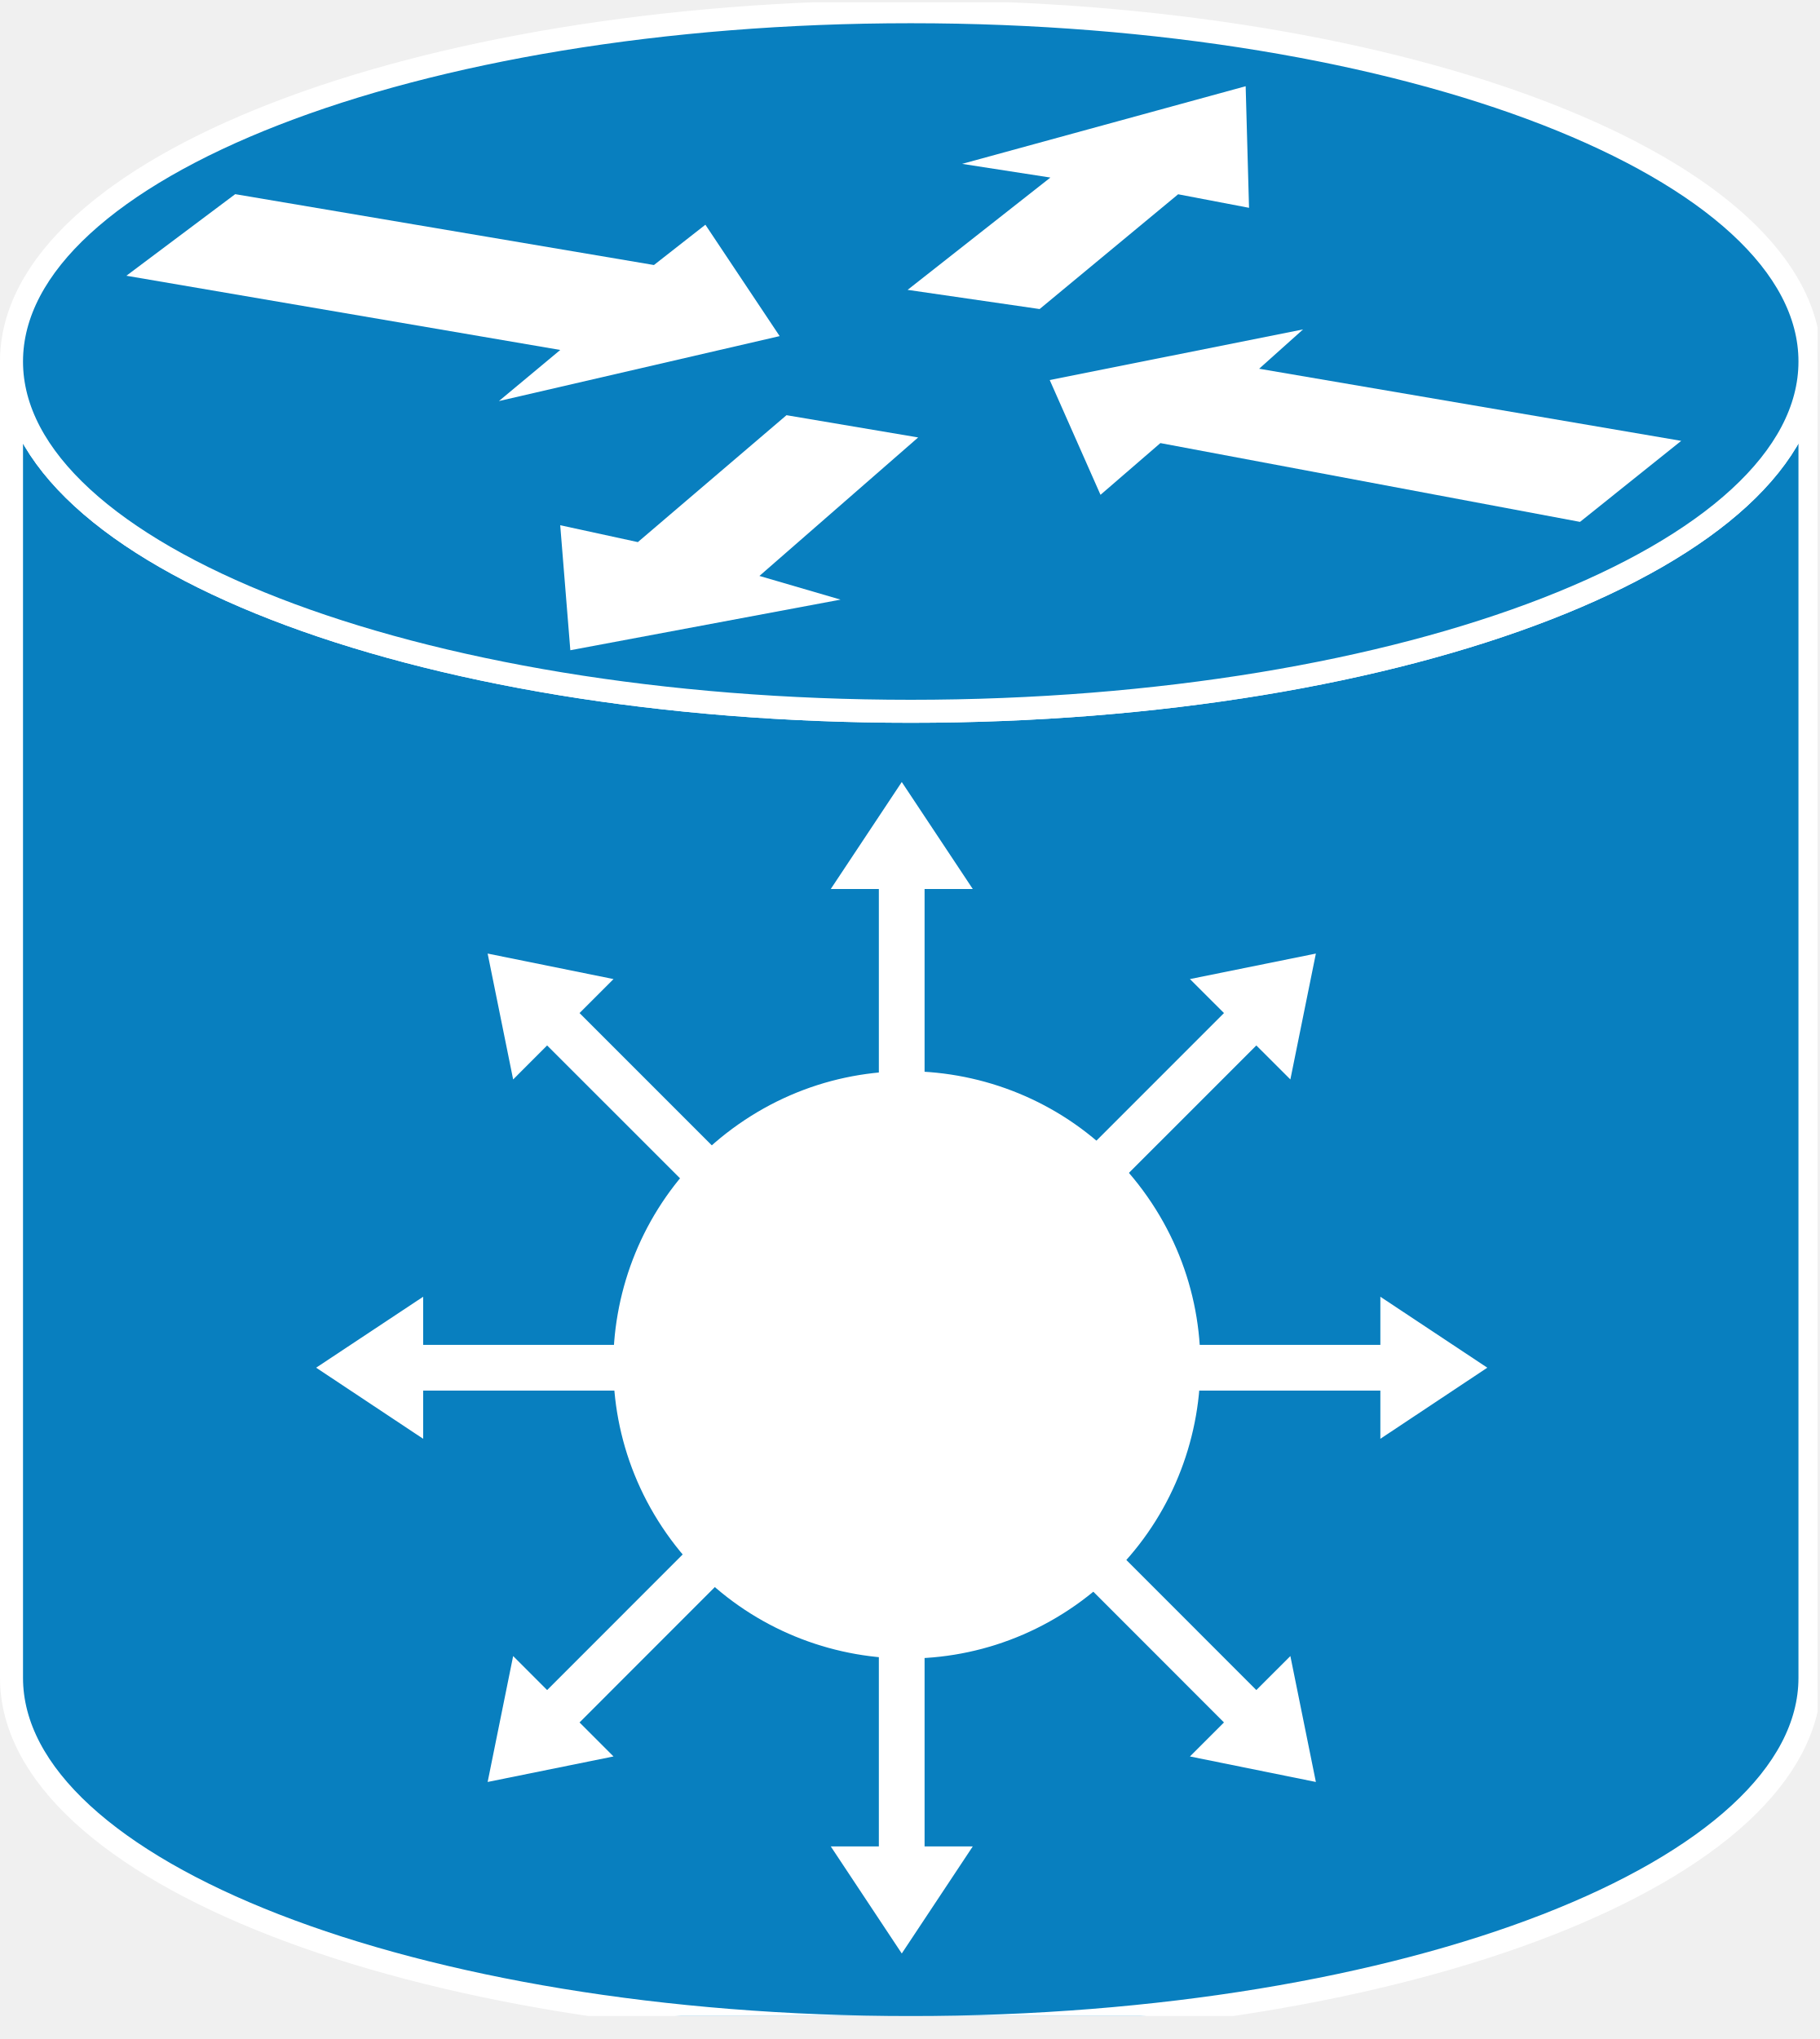
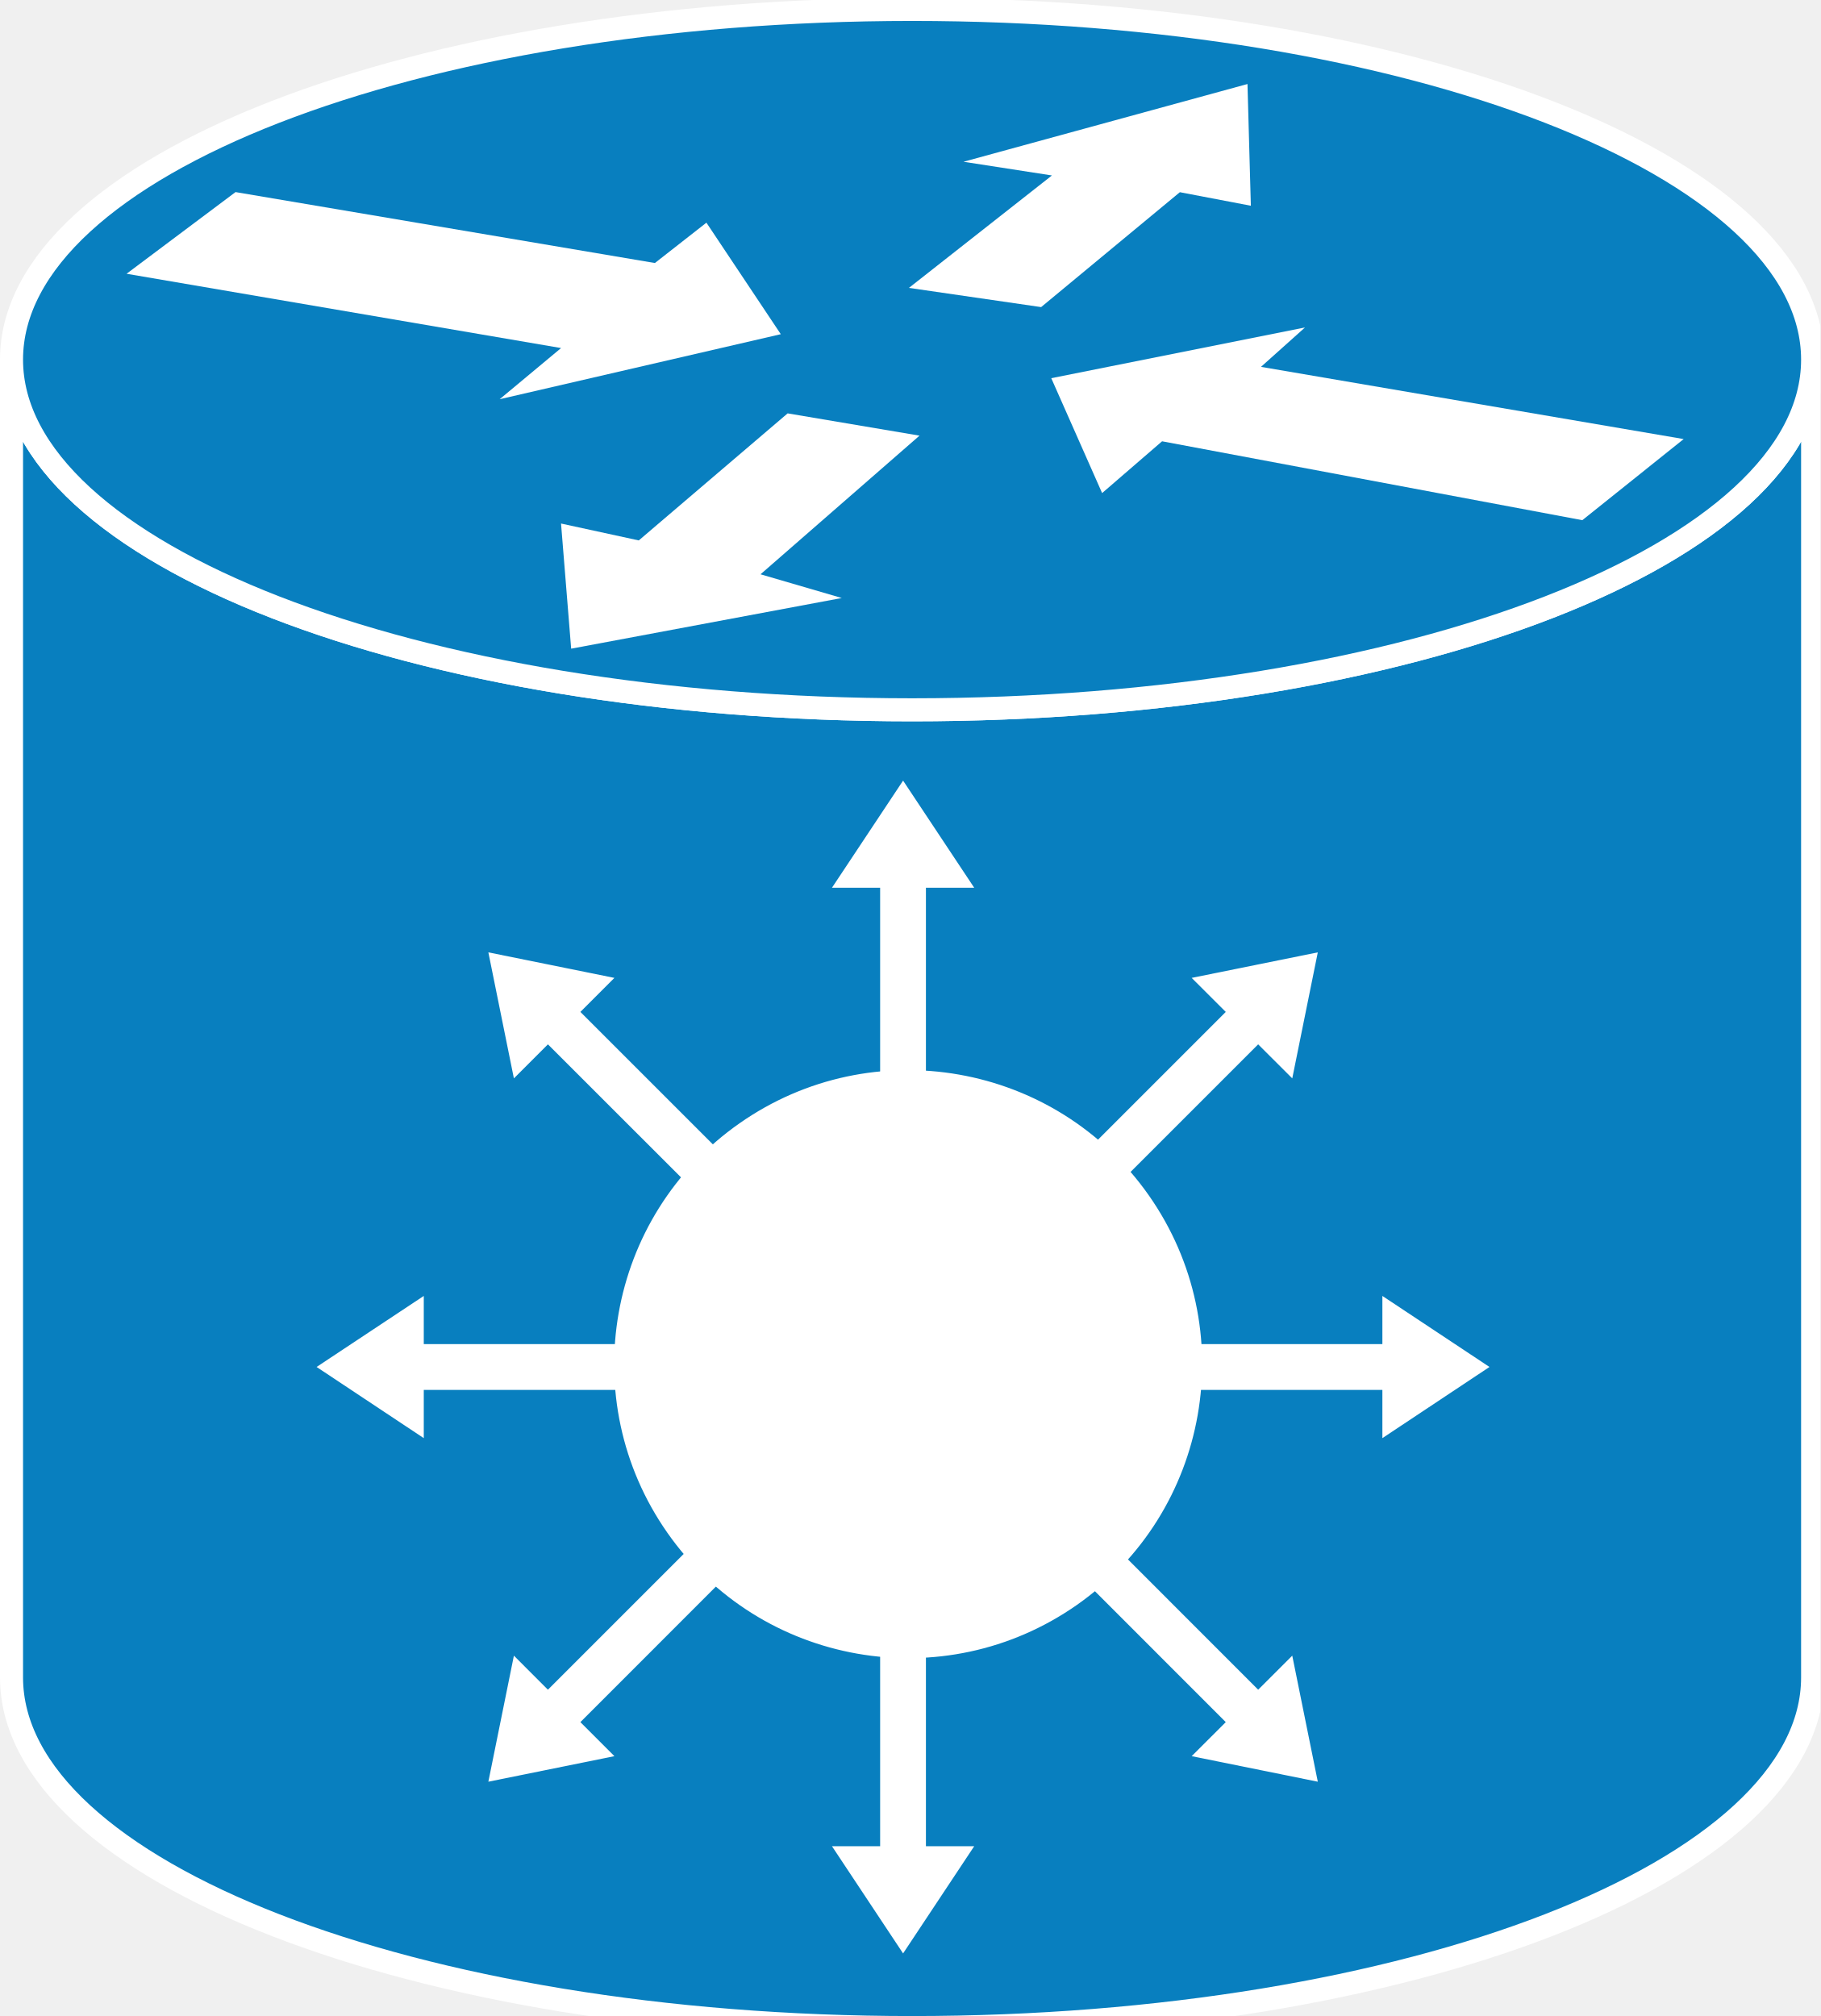
- <svg xmlns="http://www.w3.org/2000/svg" viewBox="0 0 39.55 44.3" height="44.3" width="39.55" xml:space="preserve" version="1.1" id="svg2">
+ <svg xmlns="http://www.w3.org/2000/svg" viewBox="0 0 39.5 43.75" height="43.75" width="39.5" xml:space="preserve" version="1.1" id="svg2">
  <defs id="defs6">
    <clipPath id="clipPath18" clipPathUnits="userSpaceOnUse">
      <path id="path20" d="M 0,4 0,354 316,354 316,4 0,4 Z" />
    </clipPath>
  </defs>
-   <g transform="matrix(1.25,0,0,-1.25,0,44.3)" id="g10">
+   <g transform="matrix(1.25,0,0,-1.25,0,44.25)" id="g10">
    <g transform="scale(0.1,0.1)" id="g12">
      <g id="g14">
        <g clip-path="url(#clipPath18)" id="g16">
          <path id="path22" style="fill:#087fbf;fill-opacity:1;fill-rule:nonzero;stroke:none" d="m 314.664,291.566 c 0,-33.57 -69.98,-60.796 -156.328,-60.796 C 71.992,230.77 2,257.996 2,291.566 L 2,62.789 C 2,29.195 71.992,1.992 158.336,1.992 c 86.348,0 156.328,27.203 156.328,60.797 l 0,228.777" />
          <path id="path24" style="fill:none;stroke:#ffffff;stroke-width:4;stroke-linecap:butt;stroke-linejoin:miter;stroke-miterlimit:4;stroke-dasharray:none;stroke-opacity:1" d="m 314.664,291.566 c 0,-33.57 -69.98,-60.796 -156.328,-60.796 C 71.992,230.77 2,257.996 2,291.566 L 2,62.789 C 2,29.195 71.992,1.992 158.336,1.992 c 86.348,0 156.328,27.203 156.328,60.797 l 0,228.777 z" />
          <path id="path26" style="fill:#087fbf;fill-opacity:1;fill-rule:nonzero;stroke:none" d="m 158.336,230.77 c 86.348,0 156.328,27.226 156.328,60.796 0,33.586 -69.98,60.797 -156.328,60.797 C 71.992,352.363 2,325.152 2,291.566 2,257.996 71.992,230.77 158.336,230.77" />
          <path id="path28" style="fill:none;stroke:#ffffff;stroke-width:4;stroke-linecap:butt;stroke-linejoin:miter;stroke-miterlimit:4;stroke-dasharray:none;stroke-opacity:1" d="m 158.336,230.77 c 86.348,0 156.328,27.226 156.328,60.796 0,33.586 -69.98,60.797 -156.328,60.797 C 71.992,352.363 2,325.152 2,291.566 2,257.996 71.992,230.77 158.336,230.77 Z" />
          <path id="path30" style="fill:#ffffff;fill-opacity:1;fill-rule:nonzero;stroke:none" d="m 122.633,315.34 12.91,-19.36 -48.805,-11.289 10.664,8.883 -75.43,12.899 18.918,14.179 72.797,-12.316 8.945,7.004" />
          <path id="path32" style="fill:#ffffff;fill-opacity:1;fill-rule:nonzero;stroke:none" d="m 191.324,268.395 -8.828,19.949 44.043,8.801 -7.637,-6.836 73.379,-12.536 -17.597,-14.082 -72.95,13.696 -10.41,-8.992" />
          <path id="path34" style="fill:#ffffff;fill-opacity:1;fill-rule:nonzero;stroke:none" d="m 167.262,325.918 49.297,13.496 0.586,-21.133 -12.325,2.352 -24.082,-19.949 -22.949,3.336 24.824,19.519 -15.351,2.379" />
          <path id="path36" style="fill:#ffffff;fill-opacity:1;fill-rule:nonzero;stroke:none" d="m 146.129,250.18 -46.977,-8.797 -1.758,21.726 13.496,-2.933 25.843,22.058 22.891,-3.867 -27.598,-24.07 14.102,-4.117" />
          <path id="path38" style="fill:#ffffff;fill-opacity:1;fill-rule:nonzero;stroke:none" d="m 160.738,150.594 0,49.289 8.379,0 -12.344,18.594 -12.343,-18.594 8.359,0 0,-49.289 7.949,0" />
          <path id="path40" style="fill:#ffffff;fill-opacity:1;fill-rule:nonzero;stroke:none" d="m 135.602,143.473 -34.848,34.847 5.906,5.907 -21.883,4.433 4.434,-21.879 5.906,5.91 34.86,-34.843 5.625,5.625" />
          <path id="path42" style="fill:#ffffff;fill-opacity:1;fill-rule:nonzero;stroke:none" d="m 122.867,120.645 -49.301,0 0,8.367 -18.605,-12.332 18.605,-12.356 0,8.371 49.301,0 0,7.95" />
          <path id="path44" style="fill:#ffffff;fill-opacity:1;fill-rule:nonzero;stroke:none" d="m 129.977,95.512 -34.86,-34.863 -5.906,5.91 -4.434,-21.883 21.883,4.434 -5.906,5.91 34.848,34.863 -5.625,5.629" />
          <path id="path46" style="fill:#ffffff;fill-opacity:1;fill-rule:nonzero;stroke:none" d="m 152.789,82.758 0,-49.285 -8.359,0 12.343,-18.609 12.344,18.609 -8.379,0 0,49.285 -7.949,0" />
          <path id="path48" style="fill:#ffffff;fill-opacity:1;fill-rule:nonzero;stroke:none" d="m 177.945,89.883 34.844,-34.863 -5.918,-5.91 21.895,-4.434 -4.434,21.883 -5.918,-5.91 -34.844,34.863 -5.625,-5.629" />
          <path id="path50" style="fill:#ffffff;fill-opacity:1;fill-rule:nonzero;stroke:none" d="m 190.68,112.695 49.297,0 0,-8.371 18.593,12.356 -18.593,12.332 0,-8.367 -49.297,0 0,-7.95" />
          <path id="path52" style="fill:#ffffff;fill-opacity:1;fill-rule:nonzero;stroke:none" d="m 183.57,137.848 34.844,34.843 5.918,-5.91 4.434,21.879 -21.895,-4.433 5.918,-5.907 -34.844,-34.847 5.625,-5.625" />
          <path id="path54" style="fill:#ffffff;fill-opacity:1;fill-rule:nonzero;stroke:none" d="m 186.93,75.356 c 23.086,16.172 28.691,47.992 12.519,71.09 -16.172,23.09 -47.988,28.7 -71.074,12.535 -23.082,-16.171 -28.688,-48 -12.52,-71.089 16.172,-23.09 47.989,-28.688 71.075,-12.535" />
        </g>
      </g>
    </g>
  </g>
</svg>
